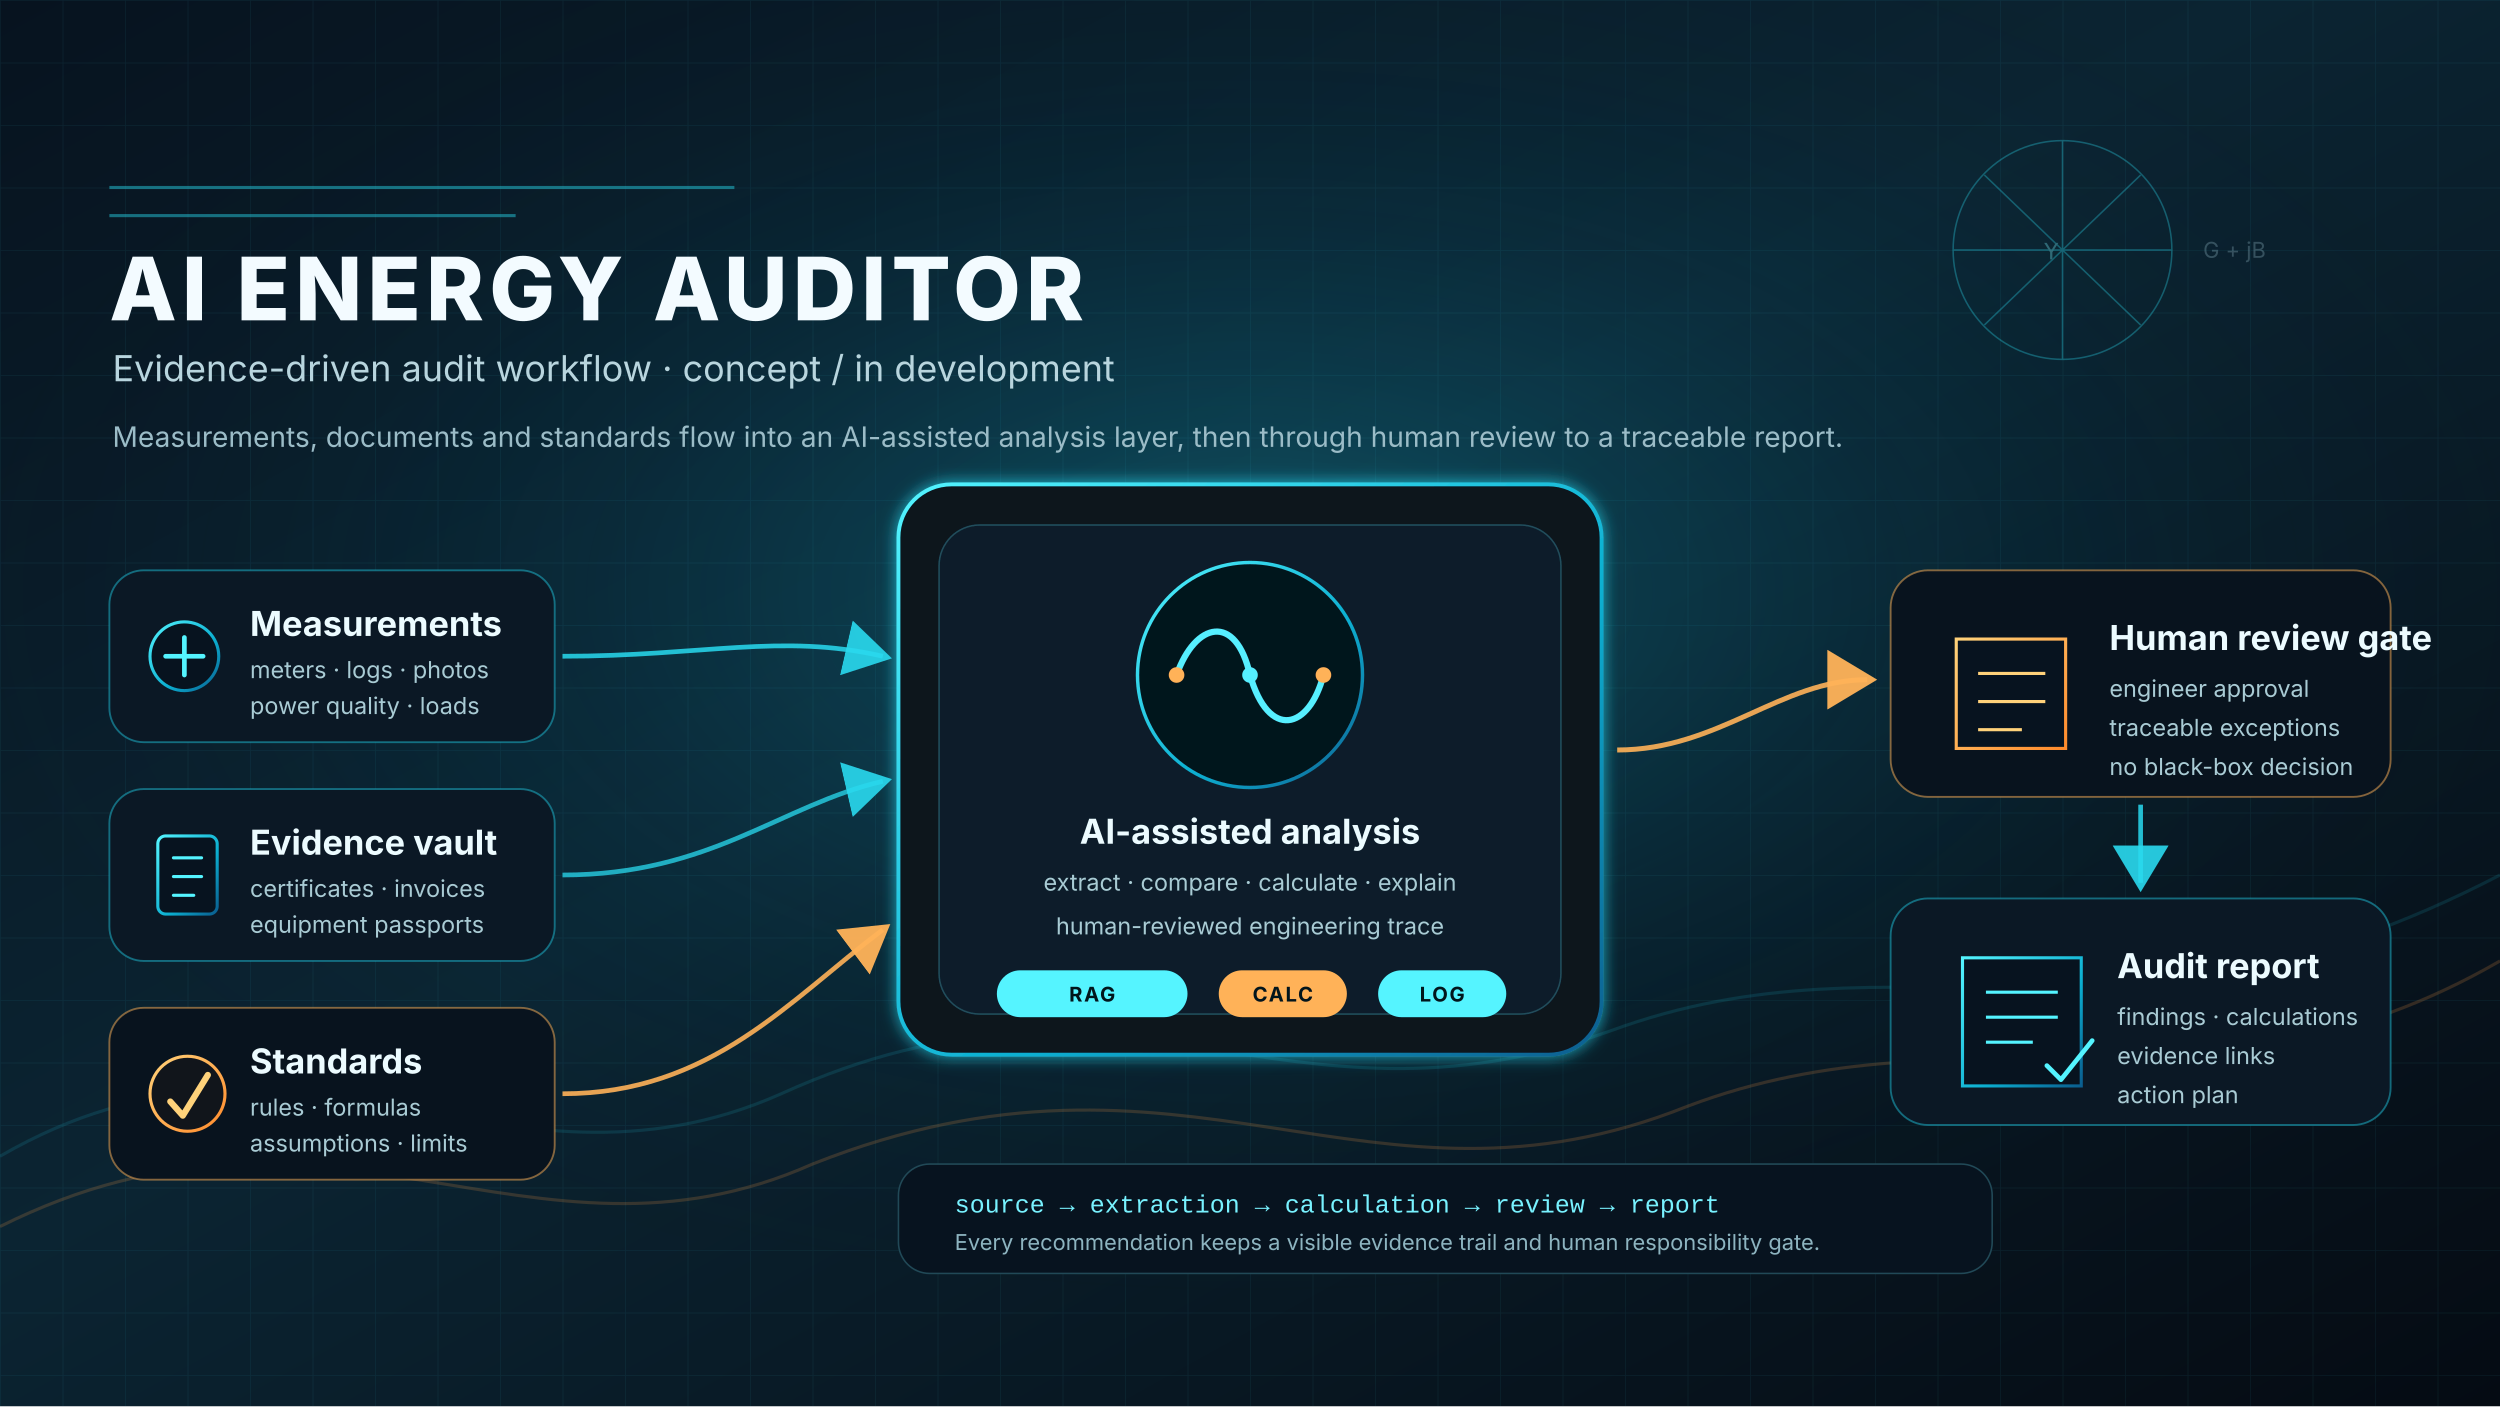
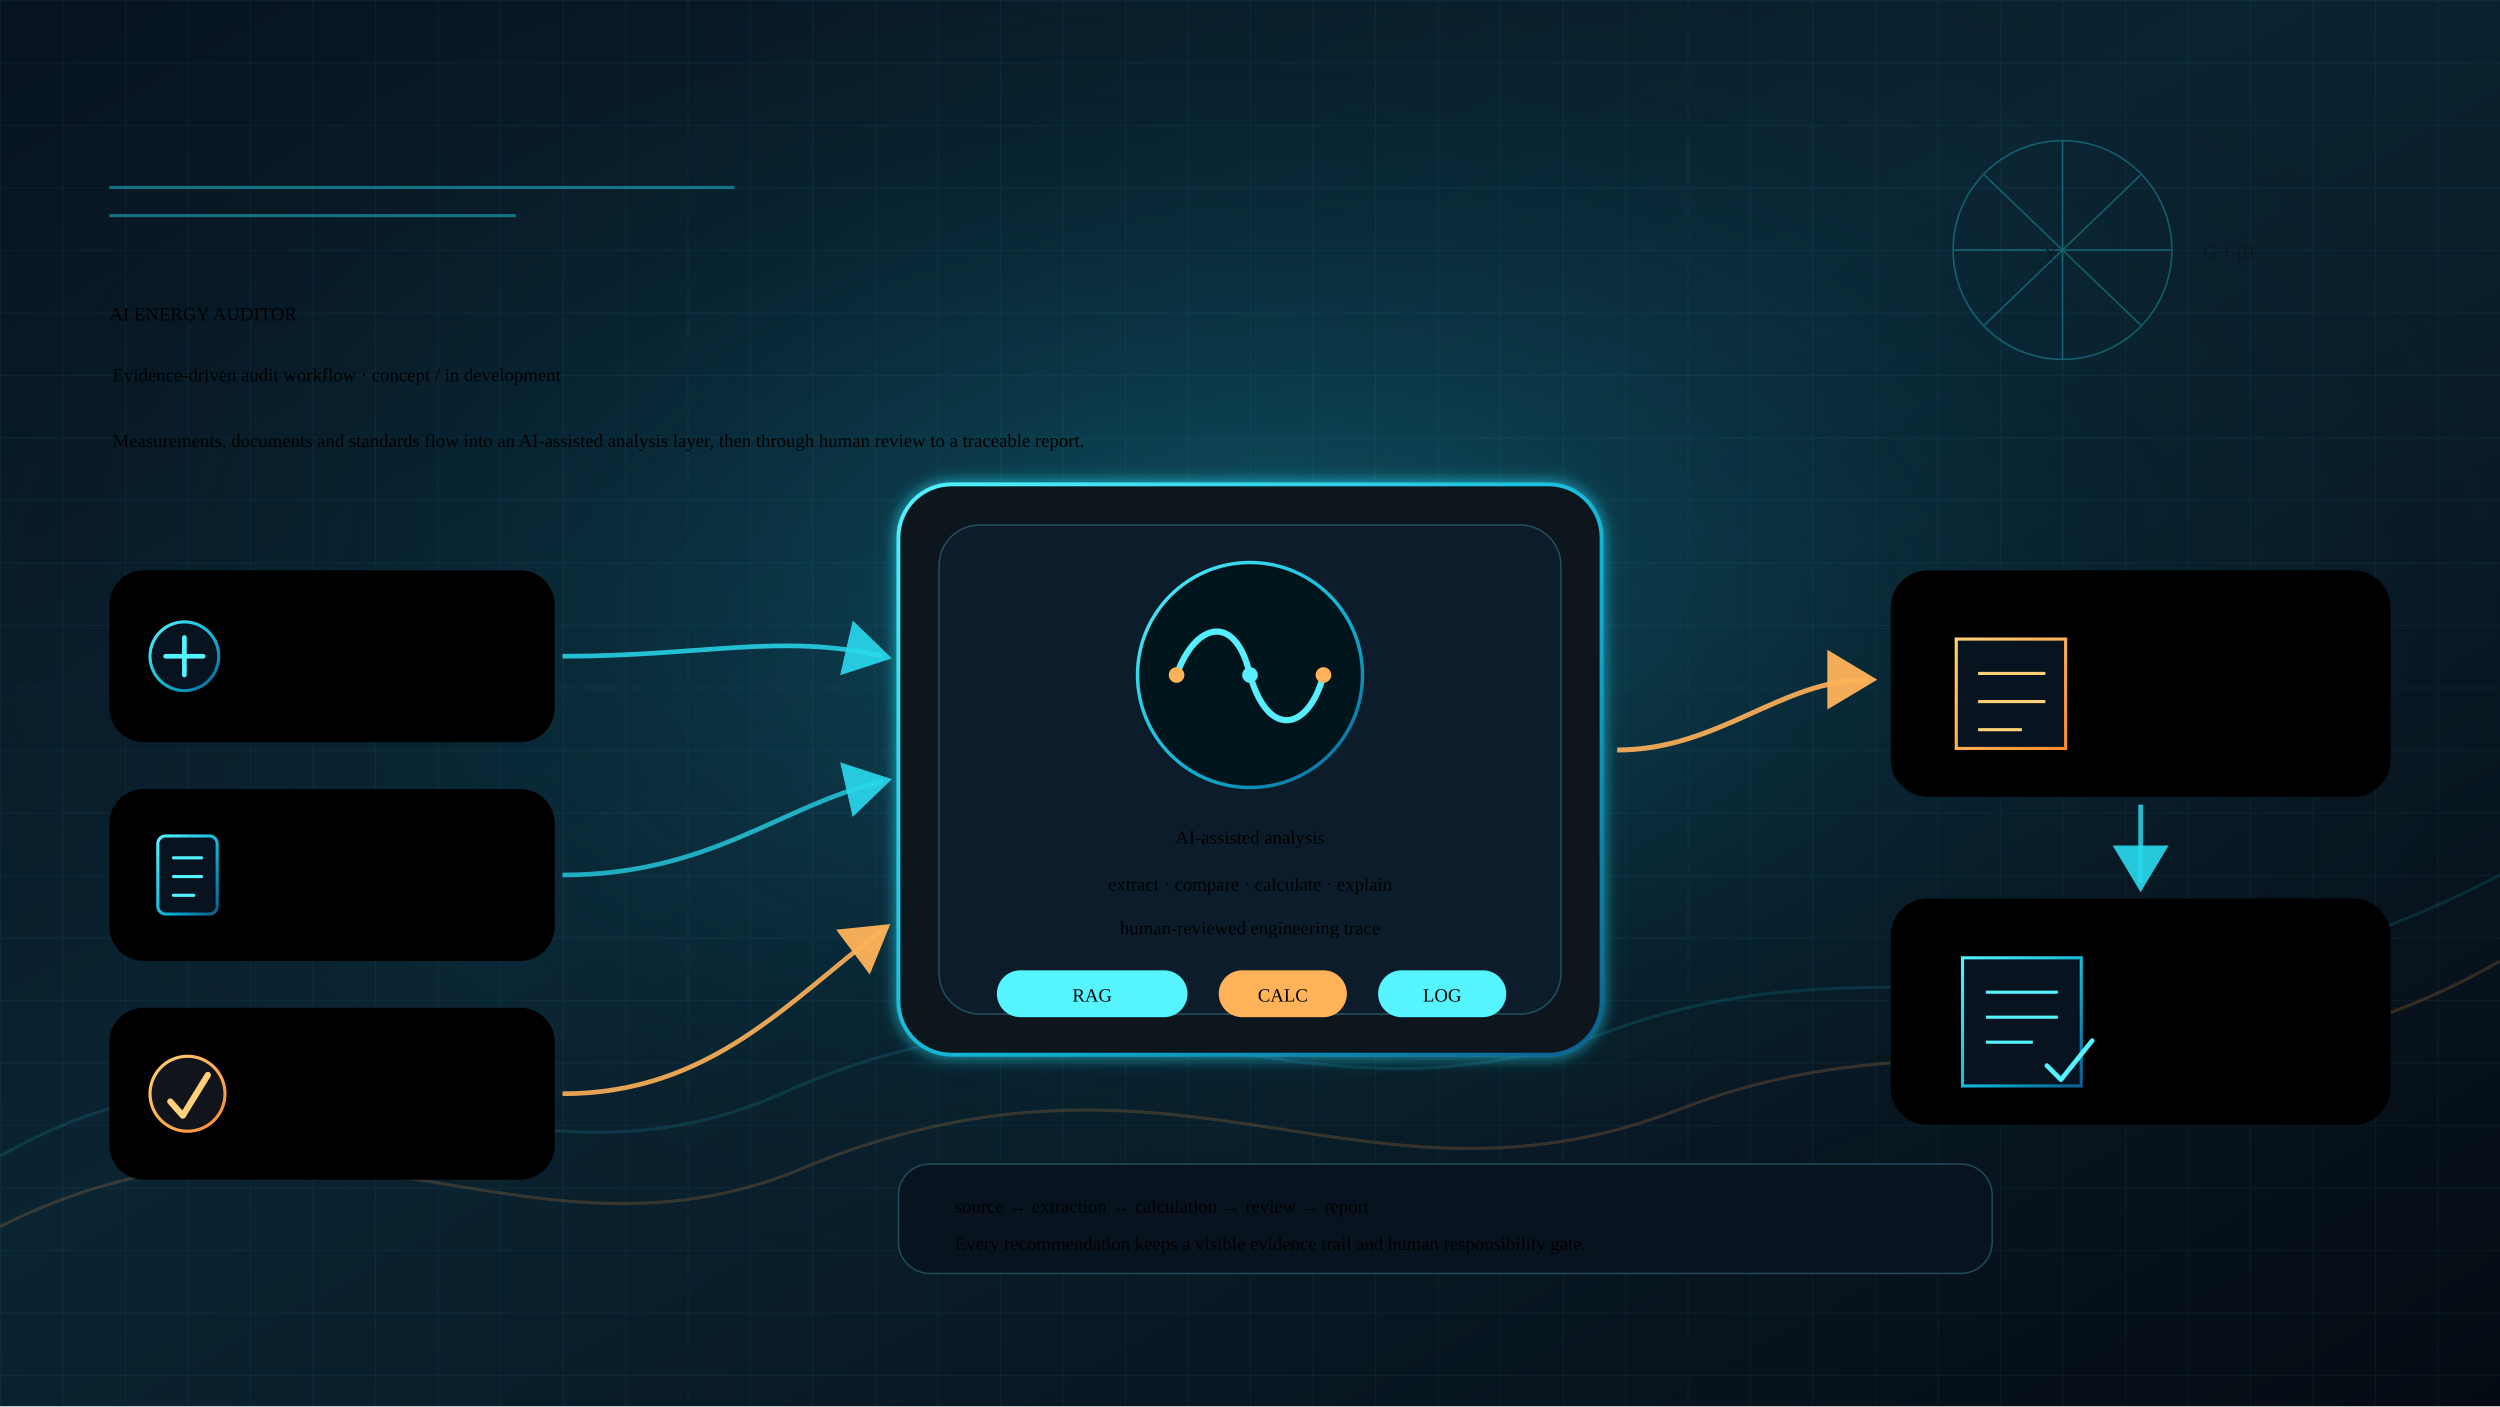
<svg xmlns="http://www.w3.org/2000/svg" width="1600" height="900" viewBox="0 0 1600 900" role="img" aria-labelledby="title desc">
  <defs>
    <linearGradient id="bg" x1="0" y1="0" x2="1" y2="1">
      <stop offset="0%" stop-color="#07131f" />
      <stop offset="45%" stop-color="#0b2432" />
      <stop offset="100%" stop-color="#050b13" />
    </linearGradient>
    <radialGradient id="glow" cx="50%" cy="42%" r="55%">
      <stop offset="0%" stop-color="#1de6ff" stop-opacity="0.24" />
      <stop offset="48%" stop-color="#08a7c7" stop-opacity="0.08" />
      <stop offset="100%" stop-color="#000000" stop-opacity="0" />
    </radialGradient>
    <linearGradient id="tealStroke" x1="0" y1="0" x2="1" y2="1">
      <stop offset="0%" stop-color="#54f4ff" />
      <stop offset="60%" stop-color="#0baed0" />
      <stop offset="100%" stop-color="#0a5e8f" />
    </linearGradient>
    <linearGradient id="amberStroke" x1="0" y1="0" x2="1" y2="1">
      <stop offset="0%" stop-color="#ffd27a" />
      <stop offset="100%" stop-color="#ff8b2c" />
    </linearGradient>
    <filter id="softGlow" x="-50%" y="-50%" width="200%" height="200%">
      <feGaussianBlur stdDeviation="5" result="blur" />
      <feColorMatrix in="blur" type="matrix" values="0 0 0 0 0.02  0 0 0 0 0.80  0 0 0 0 1.00  0 0 0 0.70 0" result="color" />
      <feMerge>
        <feMergeNode in="color" />
        <feMergeNode in="SourceGraphic" />
      </feMerge>
    </filter>
    <pattern id="grid" width="40" height="40" patternUnits="userSpaceOnUse">
      <path d="M40 0H0V40" fill="none" stroke="#3adff5" stroke-opacity="0.07" stroke-width="1" />
    </pattern>
    <marker id="arrowTeal" markerWidth="12" markerHeight="12" refX="8" refY="6" orient="auto">
      <path d="M0,0 L10,6 L0,12 Z" fill="#29d9ee" opacity="0.9" />
    </marker>
    <marker id="arrowAmber" markerWidth="12" markerHeight="12" refX="8" refY="6" orient="auto">
      <path d="M0,0 L10,6 L0,12 Z" fill="#ffb258" opacity="0.95" />
    </marker>
-     <style>
-       .title{font-family:system-ui,-apple-system,BlinkMacSystemFont,"Segoe UI",sans-serif;font-size:56px;font-weight:760;letter-spacing:0.06em;fill:#f3fbff}
-       .subtitle{font-family:system-ui,-apple-system,BlinkMacSystemFont,"Segoe UI",sans-serif;font-size:23px;fill:#b8d5de}
-       .small{font-family:system-ui,-apple-system,BlinkMacSystemFont,"Segoe UI",sans-serif;font-size:18px;fill:#9bbcc7}
-       .tiny{font-family:system-ui,-apple-system,BlinkMacSystemFont,"Segoe UI",sans-serif;font-size:14px;fill:#8db4c0}
-       .nodeTitle{font-family:system-ui,-apple-system,BlinkMacSystemFont,"Segoe UI",sans-serif;font-size:22px;font-weight:720;fill:#ecfbff}
-       .nodeText{font-family:system-ui,-apple-system,BlinkMacSystemFont,"Segoe UI",sans-serif;font-size:15px;fill:#a9cbd4}
-       .tag{font-family:system-ui,-apple-system,BlinkMacSystemFont,"Segoe UI",sans-serif;font-size:13px;font-weight:700;letter-spacing:0.08em;fill:#06121c}
-       .mono{font-family:"SFMono-Regular",Consolas,"Liberation Mono",monospace;font-size:16px;fill:#78f2ff}
-       .panel{fill:#0b1825;stroke:#1fbfd6;stroke-opacity:.5;stroke-width:1.2}
-       .panel2{fill:#08131e;stroke:#ffb258;stroke-opacity:.5;stroke-width:1.2}
-     </style>
  </defs>
  <rect width="1600" height="900" rx="0" fill="url(#bg)" />
  <rect width="1600" height="900" fill="url(#grid)" />
  <rect width="1600" height="900" fill="url(#glow)" />
  <path d="M0 740 C190 630 320 780 500 700 C720 600 820 735 1030 660 C1220 590 1350 690 1600 560" fill="none" stroke="#24d5ea" stroke-opacity=".13" stroke-width="2" />
  <path d="M0 785 C210 680 340 825 520 745 C760 650 875 790 1080 708 C1260 640 1410 725 1600 615" fill="none" stroke="#ff9b43" stroke-opacity=".18" stroke-width="2" />
  <path d="M70 120 H470 M70 138 H330" stroke="#29d9ee" stroke-opacity=".45" stroke-width="2" />
  <text x="70" y="205" class="title">AI ENERGY AUDITOR</text>
  <text x="72" y="244" class="subtitle">Evidence-driven audit workflow · concept / in development</text>
  <text x="72" y="286" class="small">Measurements, documents and standards flow into an AI-assisted analysis layer, then through human review to a traceable report.</text>
  <g transform="translate(70 365)">
    <rect class="panel" width="285" height="110" rx="22" />
    <circle cx="48" cy="55" r="22" fill="#07131f" stroke="url(#tealStroke)" stroke-width="2" />
    <path d="M36 55 h24 M48 43 v24" stroke="#54f4ff" stroke-width="3" stroke-linecap="round" />
    <text x="90" y="42" class="nodeTitle">Measurements</text>
    <text x="90" y="69" class="nodeText">meters · logs · photos</text>
    <text x="90" y="92" class="nodeText">power quality · loads</text>
  </g>
  <g transform="translate(70 505)">
    <rect class="panel" width="285" height="110" rx="22" />
    <rect x="31" y="30" width="38" height="50" rx="5" fill="#07131f" stroke="url(#tealStroke)" stroke-width="2" />
    <path d="M41 44 h18 M41 56 h18 M41 68 h13" stroke="#54f4ff" stroke-width="2" stroke-linecap="round" />
    <text x="90" y="42" class="nodeTitle">Evidence vault</text>
    <text x="90" y="69" class="nodeText">certificates · invoices</text>
    <text x="90" y="92" class="nodeText">equipment passports</text>
  </g>
  <g transform="translate(70 645)">
    <rect class="panel2" width="285" height="110" rx="22" />
    <circle cx="50" cy="55" r="24" fill="#11151b" stroke="url(#amberStroke)" stroke-width="2" />
    <path d="M39 60 L47 69 L63 43" fill="none" stroke="#ffd27a" stroke-width="4" stroke-linecap="round" stroke-linejoin="round" />
    <text x="90" y="42" class="nodeTitle">Standards</text>
    <text x="90" y="69" class="nodeText">rules · formulas</text>
    <text x="90" y="92" class="nodeText">assumptions · limits</text>
  </g>
  <g transform="translate(575 310)" filter="url(#softGlow)">
    <rect x="0" y="0" width="450" height="365" rx="34" fill="#07141f" stroke="url(#tealStroke)" stroke-width="2.5" />
    <rect x="26" y="26" width="398" height="313" rx="26" fill="#0b1e2b" stroke="#224d5b" stroke-width="1" />
    <circle cx="225" cy="122" r="72" fill="#06131c" stroke="url(#tealStroke)" stroke-width="2.2" />
    <path d="M178 122 C190 88 216 82 225 122 C237 164 263 157 272 122" fill="none" stroke="#56efff" stroke-width="4" stroke-linecap="round" />
    <circle cx="178" cy="122" r="5" fill="#ffb258" />
    <circle cx="225" cy="122" r="5" fill="#56efff" />
    <circle cx="272" cy="122" r="5" fill="#ffb258" />
    <text x="225" y="230" text-anchor="middle" class="nodeTitle">AI-assisted analysis</text>
    <text x="225" y="260" text-anchor="middle" class="nodeText">extract · compare · calculate · explain</text>
    <text x="225" y="288" text-anchor="middle" class="nodeText">human-reviewed engineering trace</text>
    <g transform="translate(63 311)">
      <rect width="122" height="30" rx="15" fill="#54f4ff" />
      <text x="61" y="20" text-anchor="middle" class="tag">RAG</text>
    </g>
    <g transform="translate(205 311)">
      <rect width="82" height="30" rx="15" fill="#ffb258" />
      <text x="41" y="20" text-anchor="middle" class="tag">CALC</text>
    </g>
    <g transform="translate(307 311)">
      <rect width="82" height="30" rx="15" fill="#54f4ff" />
      <text x="41" y="20" text-anchor="middle" class="tag">LOG</text>
    </g>
  </g>
  <g transform="translate(1210 365)">
    <rect class="panel2" width="320" height="145" rx="24" />
    <path d="M42 44 h70 v70 h-70 z" fill="#07131f" stroke="url(#amberStroke)" stroke-width="2" />
    <path d="M56 66 h43 M56 84 h43 M56 102 h28" stroke="#ffd27a" stroke-width="2" />
    <text x="140" y="51" class="nodeTitle">Human review gate</text>
    <text x="140" y="81" class="nodeText">engineer approval</text>
    <text x="140" y="106" class="nodeText">traceable exceptions</text>
    <text x="140" y="131" class="nodeText">no black-box decision</text>
  </g>
  <g transform="translate(1210 575)">
    <rect class="panel" width="320" height="145" rx="24" />
    <path d="M46 38 h76 v82 h-76 z" fill="#07131f" stroke="url(#tealStroke)" stroke-width="2" />
    <path d="M61 60 h46 M61 76 h46 M61 92 h30" stroke="#54f4ff" stroke-width="2" />
    <path d="M100 107 l9 9 l20 -25" stroke="#54f4ff" stroke-width="3" fill="none" stroke-linecap="round" stroke-linejoin="round" />
    <text x="145" y="51" class="nodeTitle">Audit report</text>
    <text x="145" y="81" class="nodeText">findings · calculations</text>
    <text x="145" y="106" class="nodeText">evidence links</text>
    <text x="145" y="131" class="nodeText">action plan</text>
  </g>
  <path d="M360 420 C450 420 500 405 565 420" fill="none" stroke="#29d9ee" stroke-width="3" stroke-opacity=".85" marker-end="url(#arrowTeal)" />
  <path d="M360 560 C455 560 500 515 565 500" fill="none" stroke="#29d9ee" stroke-width="3" stroke-opacity=".75" marker-end="url(#arrowTeal)" />
  <path d="M360 700 C455 700 505 640 565 595" fill="none" stroke="#ffb258" stroke-width="3" stroke-opacity=".9" marker-end="url(#arrowAmber)" />
  <path d="M1035 480 C1100 480 1140 435 1195 435" fill="none" stroke="#ffb258" stroke-width="3.2" stroke-opacity=".9" marker-end="url(#arrowAmber)" />
  <path d="M1370 515 C1370 540 1370 550 1370 565" fill="none" stroke="#29d9ee" stroke-width="3" stroke-opacity=".85" marker-end="url(#arrowTeal)" />
  <g transform="translate(575 745)">
    <rect width="700" height="70" rx="20" fill="#07131f" stroke="#214957" stroke-width="1" />
    <text x="36" y="31" class="mono">source → extraction → calculation → review → report</text>
    <text x="36" y="55" class="tiny">Every recommendation keeps a visible evidence trail and human responsibility gate.</text>
  </g>
  <g opacity=".33">
    <circle cx="1320" cy="160" r="70" fill="none" stroke="#29d9ee" stroke-width="1" />
    <path d="M1320 90 v140 M1250 160 h140 M1270 112 L1370 208 M1370 112 L1270 208" stroke="#29d9ee" stroke-width="1" />
    <text x="1308" y="166" class="mono">Y</text>
    <text x="1410" y="165" class="tiny">G + jB</text>
  </g>
</svg>
